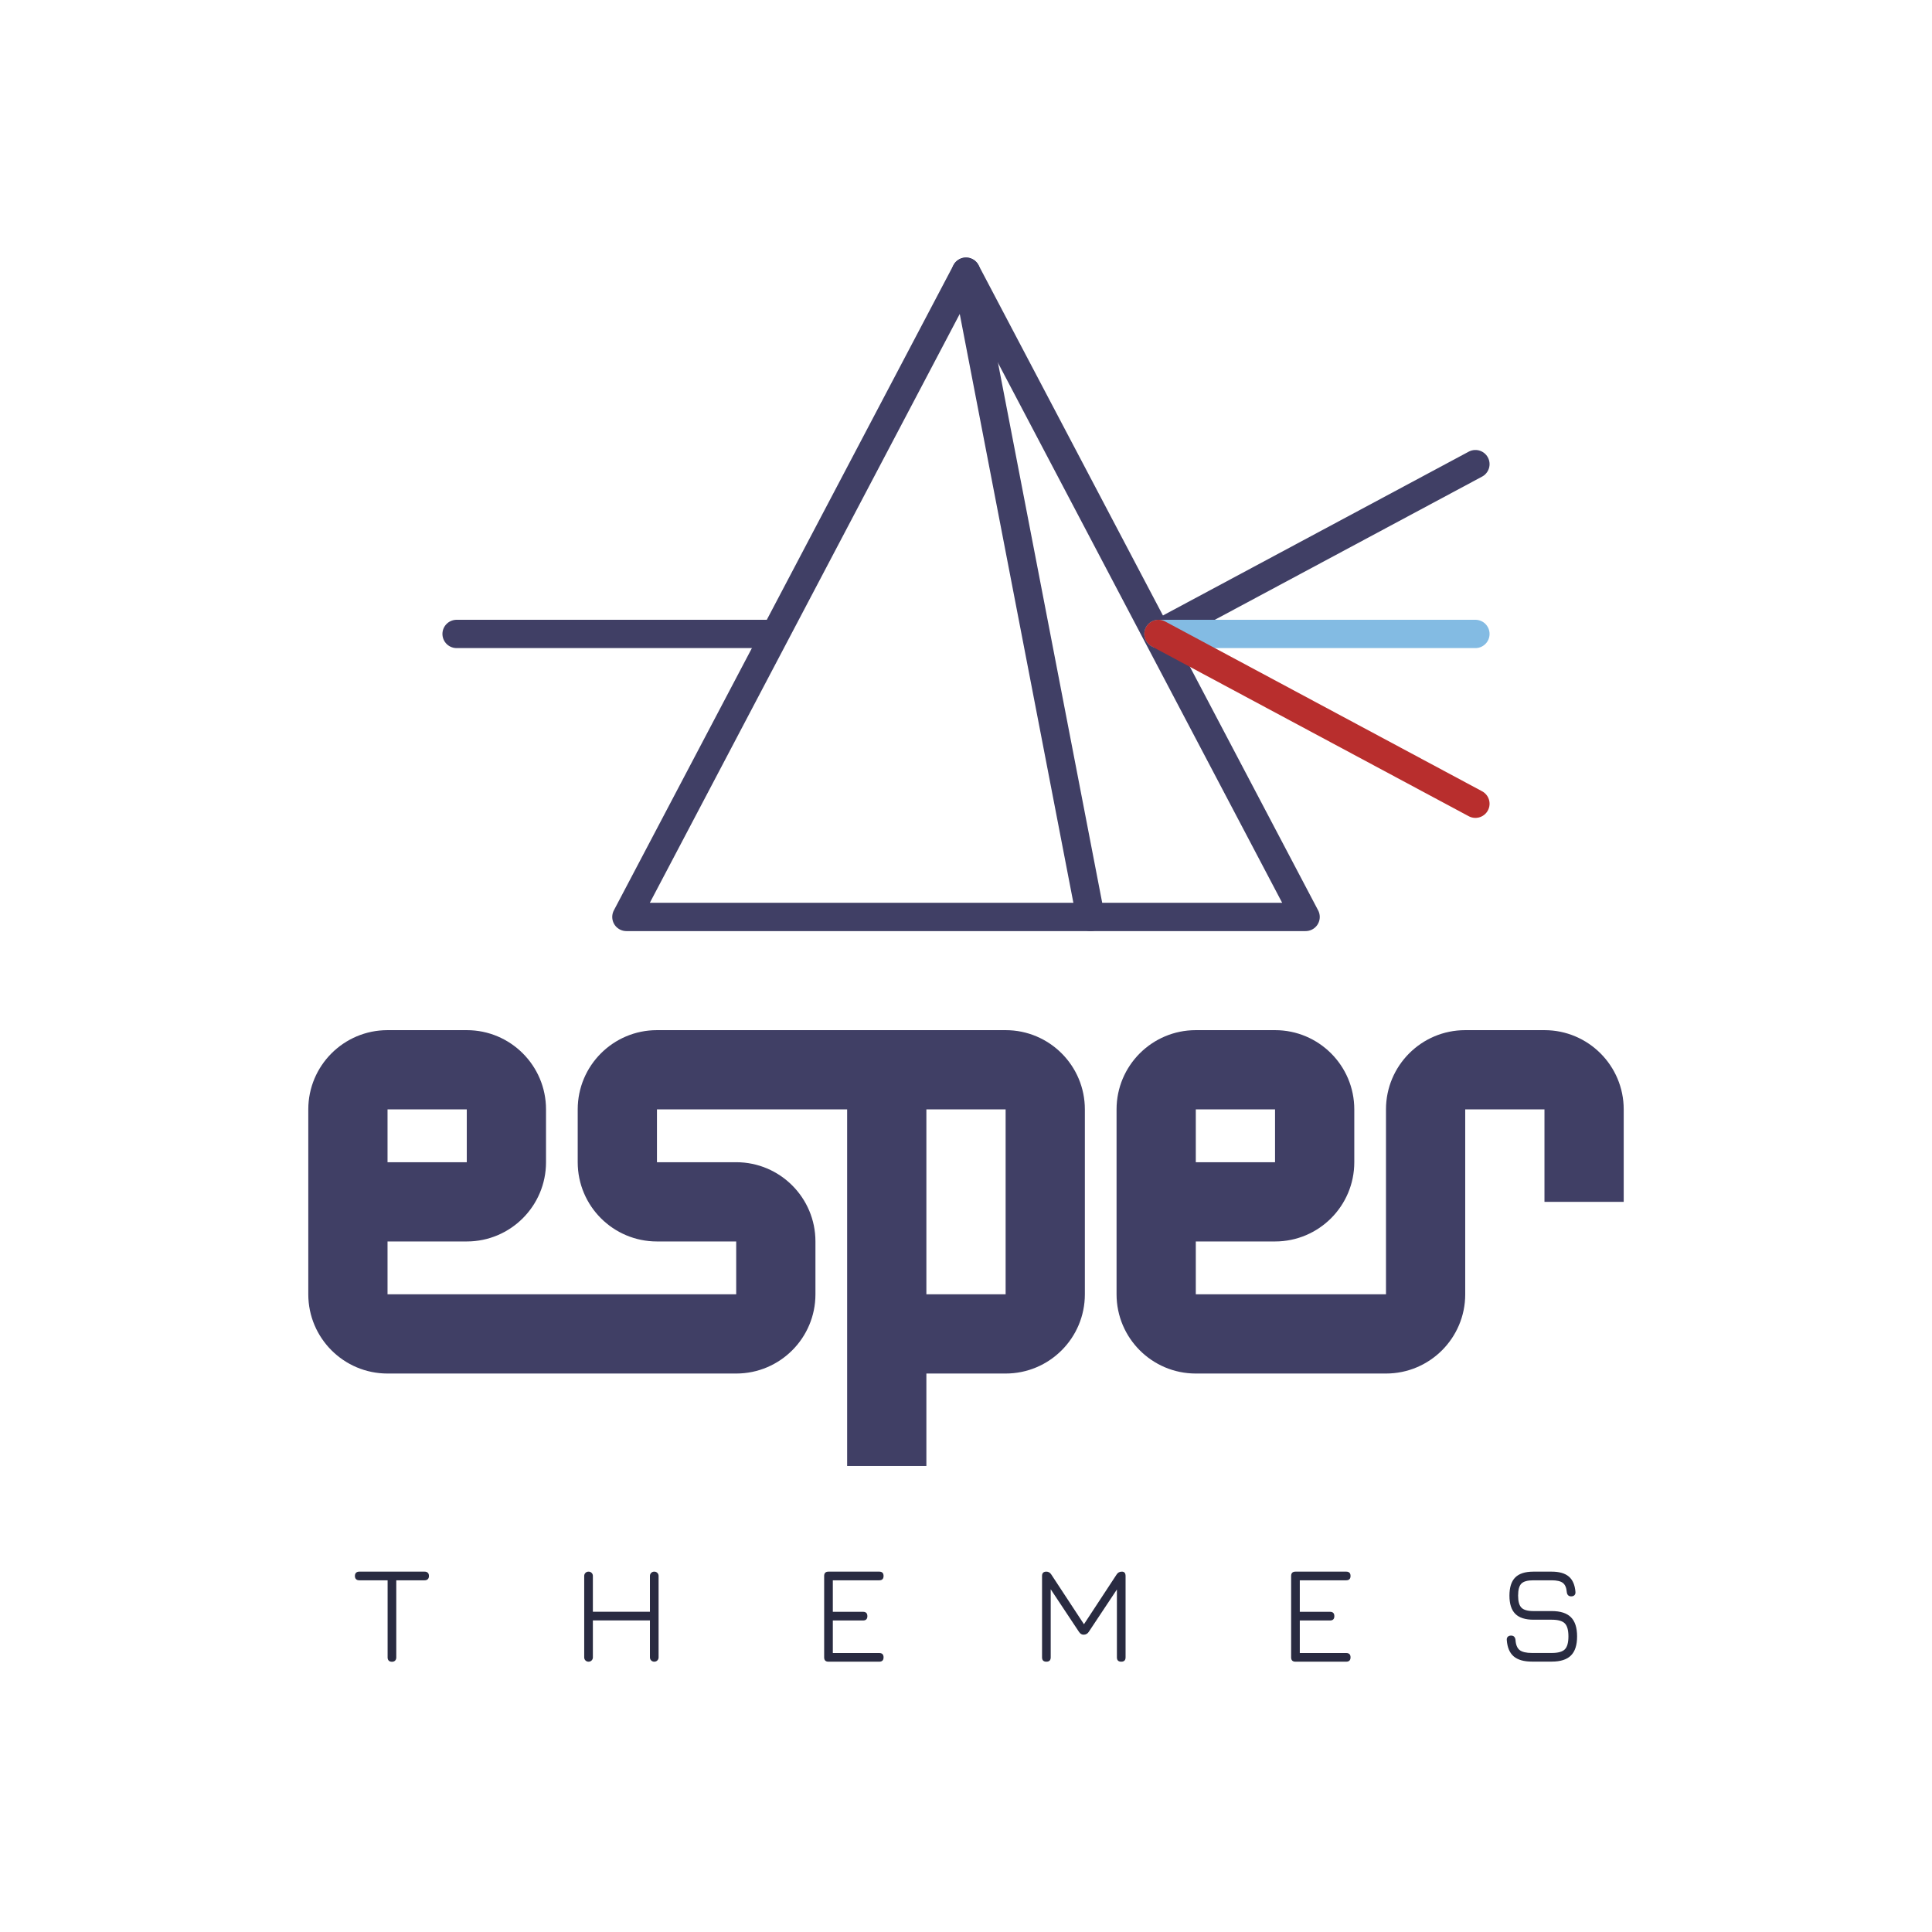
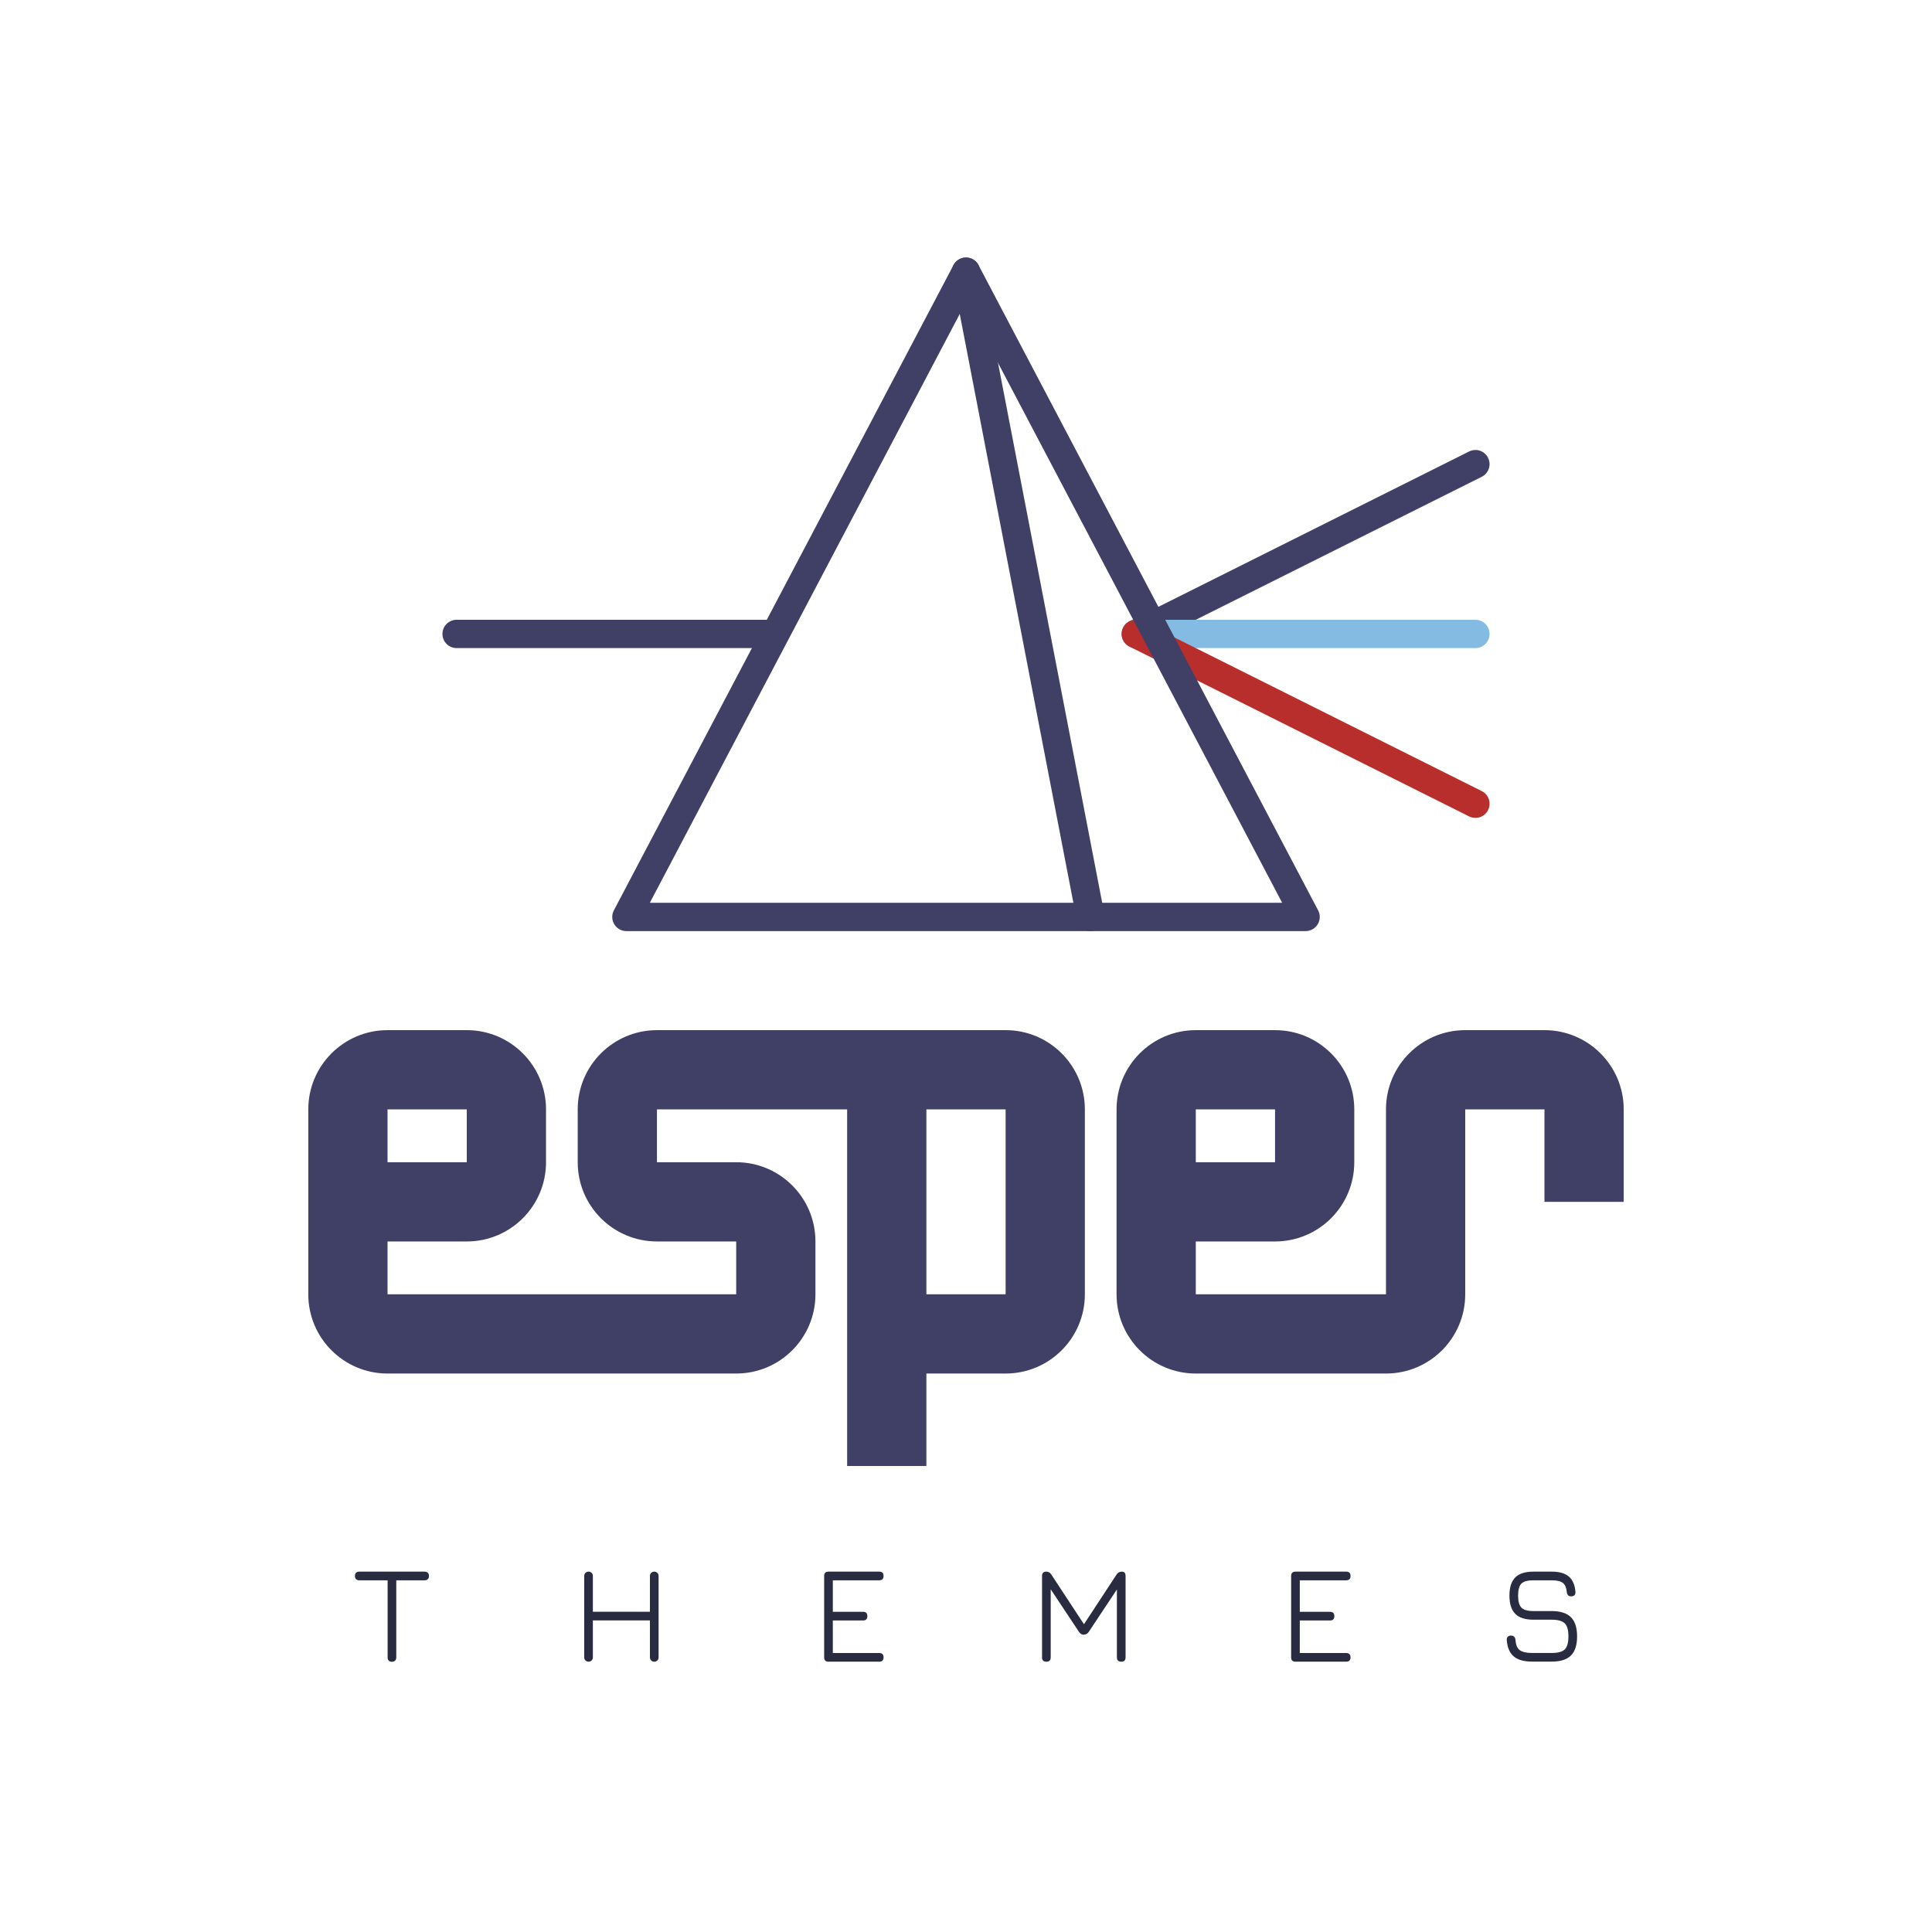
<svg xmlns="http://www.w3.org/2000/svg" viewBox="0 0 1024 1024" role="img" aria-label="Esper Themes">
  <g transform="translate(212 36) scale(3)" fill="none" stroke="#403F65" stroke-width="5" stroke-linejoin="round" stroke-linecap="round">
+     <line x1="130" y1="100" x2="190" y2="70" stroke="#403F65" />
+     <line x1="130" y1="100" x2="190" y2="100" stroke="#83BBE3" />
+     <line x1="130" y1="100" x2="190" y2="130" stroke="#B82E2D" />
+     <line x1="10" y1="100" x2="66" y2="100" />
    <polygon points="100,36 40,150 160,150" />
    <line x1="100" y1="36" x2="122" y2="150" />
-     <line x1="10" y1="100" x2="66" y2="100" />
-     <line x1="134" y1="100" x2="190" y2="70" stroke="#403F65" />
-     <line x1="134" y1="100" x2="190" y2="100" stroke="#83BBE3" />
-     <line x1="134" y1="100" x2="190" y2="130" stroke="#B82E2D" />
  </g>
  <g transform="translate(30.4 567) scale(1.4)">
    <g fill="#403F65">
      <path d="M110.0,65.0 L155.0,65.0 A30,30 0 0 0 185.0,35.0 L185.0,15.0 A30,30 0 0 0 155.0,-15.0 L125.0,-15.0 A30,30 0 0 0 95.0,15.0 L95.0,85.0 A30,30 0 0 0 125.0,115.0 L257.0,115.0 A30,30 0 0 0 287.0,85.0 L287.0,65.0 A30,30 0 0 0 257.0,35.0 L227.0,35.0 L227.0,15.0 L359.0,15.0 L359.0,85.0 L314.0,85.0 L314.0,115.0 L359.0,115.0 A30,30 0 0 0 389.0,85.0 L389.0,15.0 A30,30 0 0 0 359.0,-15.0 L227.0,-15.0 A30,30 0 0 0 197.0,15.0 L197.0,35.0 A30,30 0 0 0 227.0,65.0 L257.0,65.0 L257.0,85.0 L125.0,85.0 L125.0,15.0 L155.0,15.0 L155.0,35.0 L110.0,35.0 Z" />
      <rect x="299.0" y="0" width="30" height="150" />
      <path d="M416.0,65.0 L461.0,65.0 A30,30 0 0 0 491.0,35.0 L491.0,15.0 A30,30 0 0 0 461.0,-15.0 L431.0,-15.0 A30,30 0 0 0 401.0,15.0 L401.0,85.0 A30,30 0 0 0 431.0,115.0 L503.0,115.0 A30,30 0 0 0 533.0,85.0 L533.0,15.0 L563.0,15.0 L563.0,50.0 L593.0,50.0 L593.0,15.0 A30,30 0 0 0 563.0,-15.0 L533.0,-15.0 A30,30 0 0 0 503.0,15.0 L503.0,85.0 L431.0,85.0 L431.0,15.0 L461.0,15.0 L461.0,35.0 L416.0,35.0 Z" />
    </g>
    <path fill="#040620" fill-opacity="0.85" transform="translate(111.51 224.09)" d="M15.16 0.03L15.16 0.03Q14.38 0.03 13.95-0.40Q13.52-0.83 13.52-1.61L13.52-1.61L13.52-30.81L2.78-30.81Q2.00-30.81 1.57-31.24Q1.14-31.67 1.14-32.45L1.14-32.45Q1.14-33.23 1.57-33.66Q2.00-34.09 2.78-34.09L2.78-34.09L27.53-34.09Q28.31-34.09 28.74-33.66Q29.17-33.23 29.17-32.45L29.17-32.45Q29.17-31.67 28.74-31.24Q28.31-30.81 27.53-30.81L27.53-30.81L16.80-30.81L16.80-1.61Q16.80-0.86 16.37-0.42Q15.94 0.03 15.16 0.03ZM89.59 0L89.59 0Q88.89 0 88.42-0.47Q87.95-0.94 87.95-1.64L87.95-1.64L87.95-32.45Q87.95-33.15 88.42-33.62Q88.89-34.09 89.59-34.09L89.59-34.09Q90.29-34.09 90.76-33.62Q91.23-33.15 91.23-32.45L91.23-32.45L91.23-18.90L112.83-18.90L112.83-32.45Q112.83-33.15 113.30-33.62Q113.77-34.09 114.47-34.09L114.47-34.09Q115.17-34.09 115.64-33.62Q116.11-33.15 116.11-32.45L116.11-32.45L116.11-1.64Q116.11-0.94 115.64-0.47Q115.17 0 114.47 0L114.47 0Q113.77 0 113.30-0.47Q112.83-0.94 112.83-1.64L112.83-1.64L112.83-15.63L91.23-15.63L91.23-1.64Q91.23-0.94 90.76-0.47Q90.29 0 89.59 0ZM199.64 0L180.43 0Q178.79 0 178.79-1.64L178.79-1.64L178.79-32.45Q178.79-34.09 180.43-34.09L180.43-34.09L199.64-34.09Q201.28-34.09 201.28-32.45L201.28-32.45Q201.28-30.81 199.64-30.81L199.64-30.81L182.07-30.81L182.07-18.88L193.51-18.88Q195.15-18.88 195.15-17.24L195.15-17.24Q195.15-15.60 193.51-15.60L193.51-15.60L182.07-15.60L182.07-3.28L199.64-3.28Q201.28-3.28 201.28-1.64L201.28-1.64Q201.28 0 199.64 0L199.64 0ZM262.92 0L262.92 0Q261.28 0 261.28-1.64L261.28-1.64L261.28-32.45Q261.28-34.09 262.92-34.09L262.92-34.09Q264.07-34.09 264.77-33.02L264.77-33.02L277.48-13.68L276.75-13.57L289.52-33.02Q290.20-34.09 291.50-34.09L291.50-34.09Q292.90-34.09 292.90-32.45L292.90-32.45L292.90-1.64Q292.90 0 291.26 0L291.26 0Q289.62 0 289.62-1.64L289.62-1.64L289.62-29.17L290.61-28.83L278.96-11.28Q278.26-10.22 276.99-10.22L276.99-10.22Q275.97-10.22 275.27-11.28L275.27-11.28L263.62-28.83L264.56-28.52L264.56-1.64Q264.56 0 262.92 0ZM376.43 0L357.22 0Q355.58 0 355.58-1.64L355.58-1.64L355.58-32.45Q355.58-34.09 357.22-34.09L357.22-34.09L376.43-34.09Q378.07-34.09 378.07-32.45L378.07-32.45Q378.07-30.81 376.43-30.81L376.43-30.81L358.86-30.81L358.86-18.88L370.30-18.88Q371.94-18.88 371.94-17.24L371.94-17.24Q371.94-15.60 370.30-15.60L370.30-15.60L358.86-15.60L358.86-3.28L376.43-3.28Q378.07-3.28 378.07-1.64L378.07-1.64Q378.07 0 376.43 0L376.43 0ZM454.25-0.03L446.76-0.03Q442.18-0.03 439.85-2.00Q437.53-3.98 437.22-8.19L437.22-8.19Q437.16-9.00 437.61-9.44Q438.05-9.88 438.83-9.88L438.83-9.88Q439.61-9.88 440.01-9.46Q440.41-9.05 440.52-8.27L440.52-8.27Q440.70-5.49 442.10-4.39Q443.51-3.30 446.76-3.30L446.76-3.30L454.25-3.30Q457.83-3.30 459.20-4.67Q460.56-6.03 460.56-9.57L460.56-9.57Q460.56-13.16 459.17-14.52Q457.78-15.89 454.25-15.89L454.25-15.89L447.36-15.89Q442.65-15.89 440.44-18.11Q438.23-20.33 438.23-25.01L438.23-25.01Q438.23-29.69 440.43-31.89Q442.62-34.09 447.30-34.09L447.30-34.09L454.22-34.09Q458.51-34.09 460.71-32.23Q462.90-30.37 463.22-26.42L463.22-26.42Q463.29-25.64 462.85-25.18Q462.41-24.73 461.60-24.73L461.60-24.73Q460.85-24.73 460.43-25.16Q460.02-25.58 459.94-26.34L459.94-26.34Q459.73-28.86 458.43-29.84Q457.13-30.81 454.22-30.81L454.22-30.81L447.30-30.81Q443.98-30.81 442.74-29.55Q441.51-28.29 441.51-25.01L441.51-25.01Q441.51-21.74 442.77-20.45Q444.03-19.16 447.36-19.16L447.36-19.16L454.25-19.16Q459.16-19.16 461.50-16.84Q463.84-14.51 463.84-9.57L463.84-9.57Q463.84-4.65 461.51-2.34Q459.19-0.03 454.25-0.03L454.25-0.03Z" />
  </g>
</svg>
